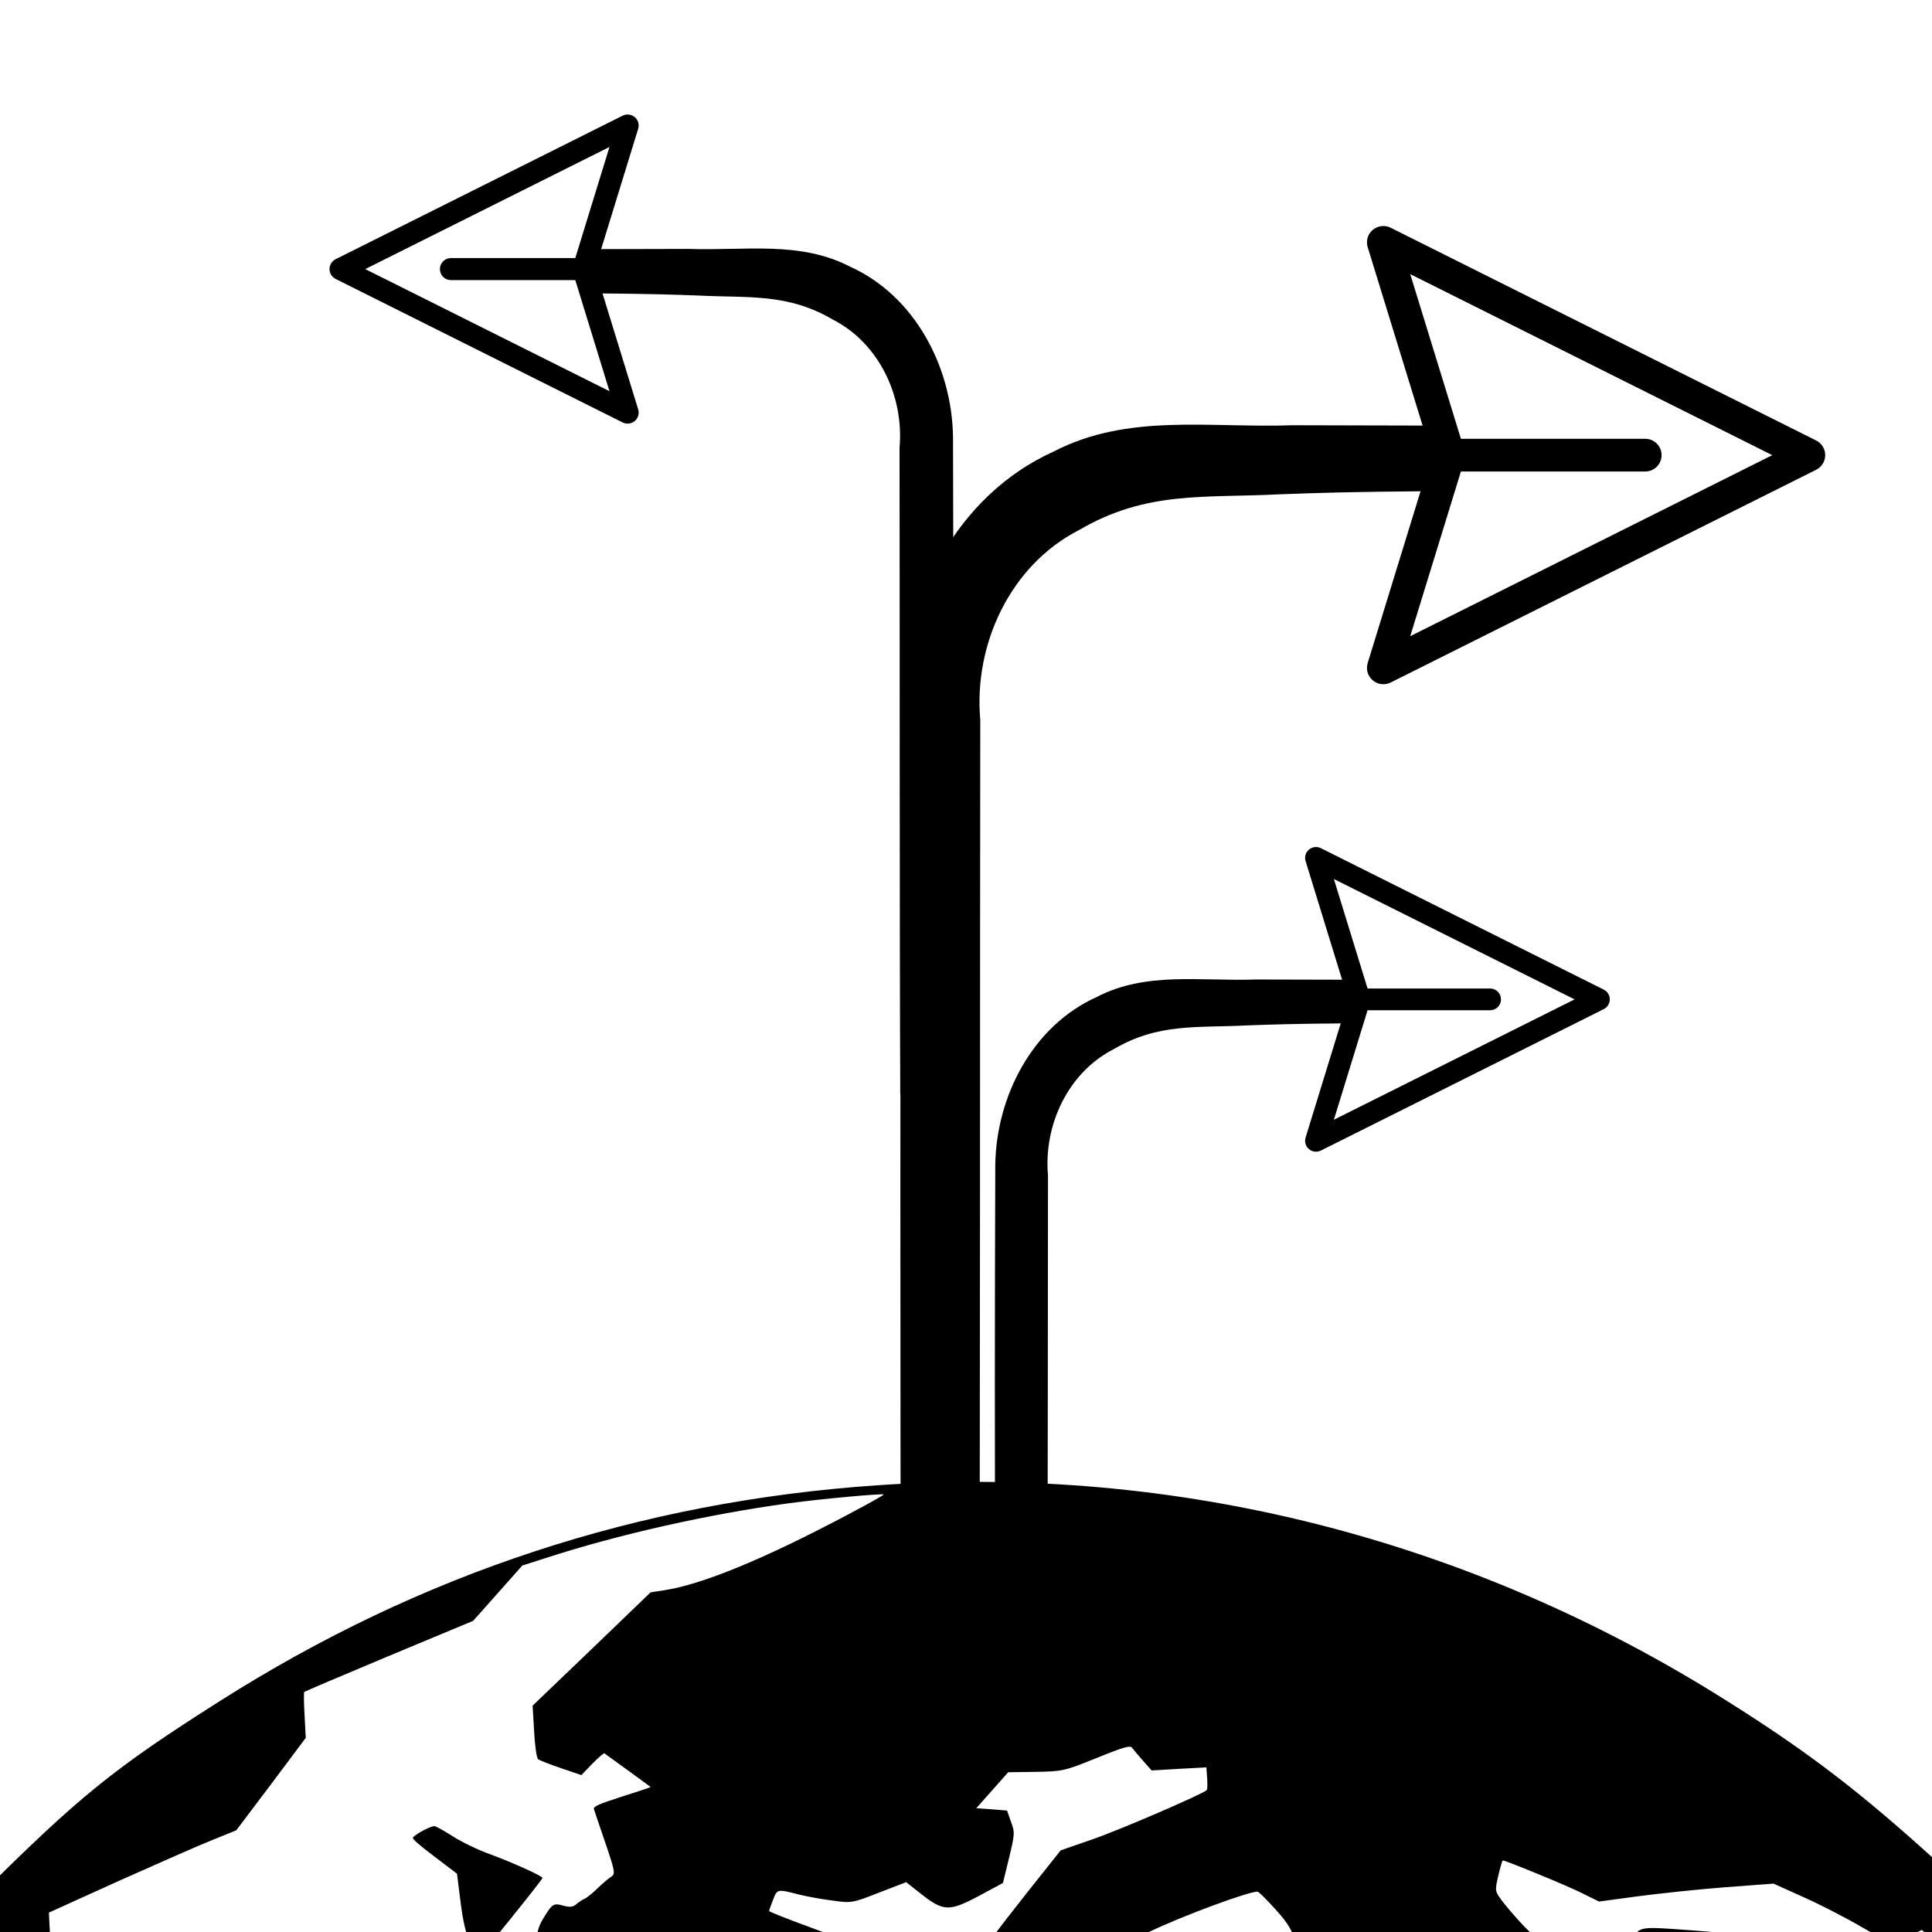
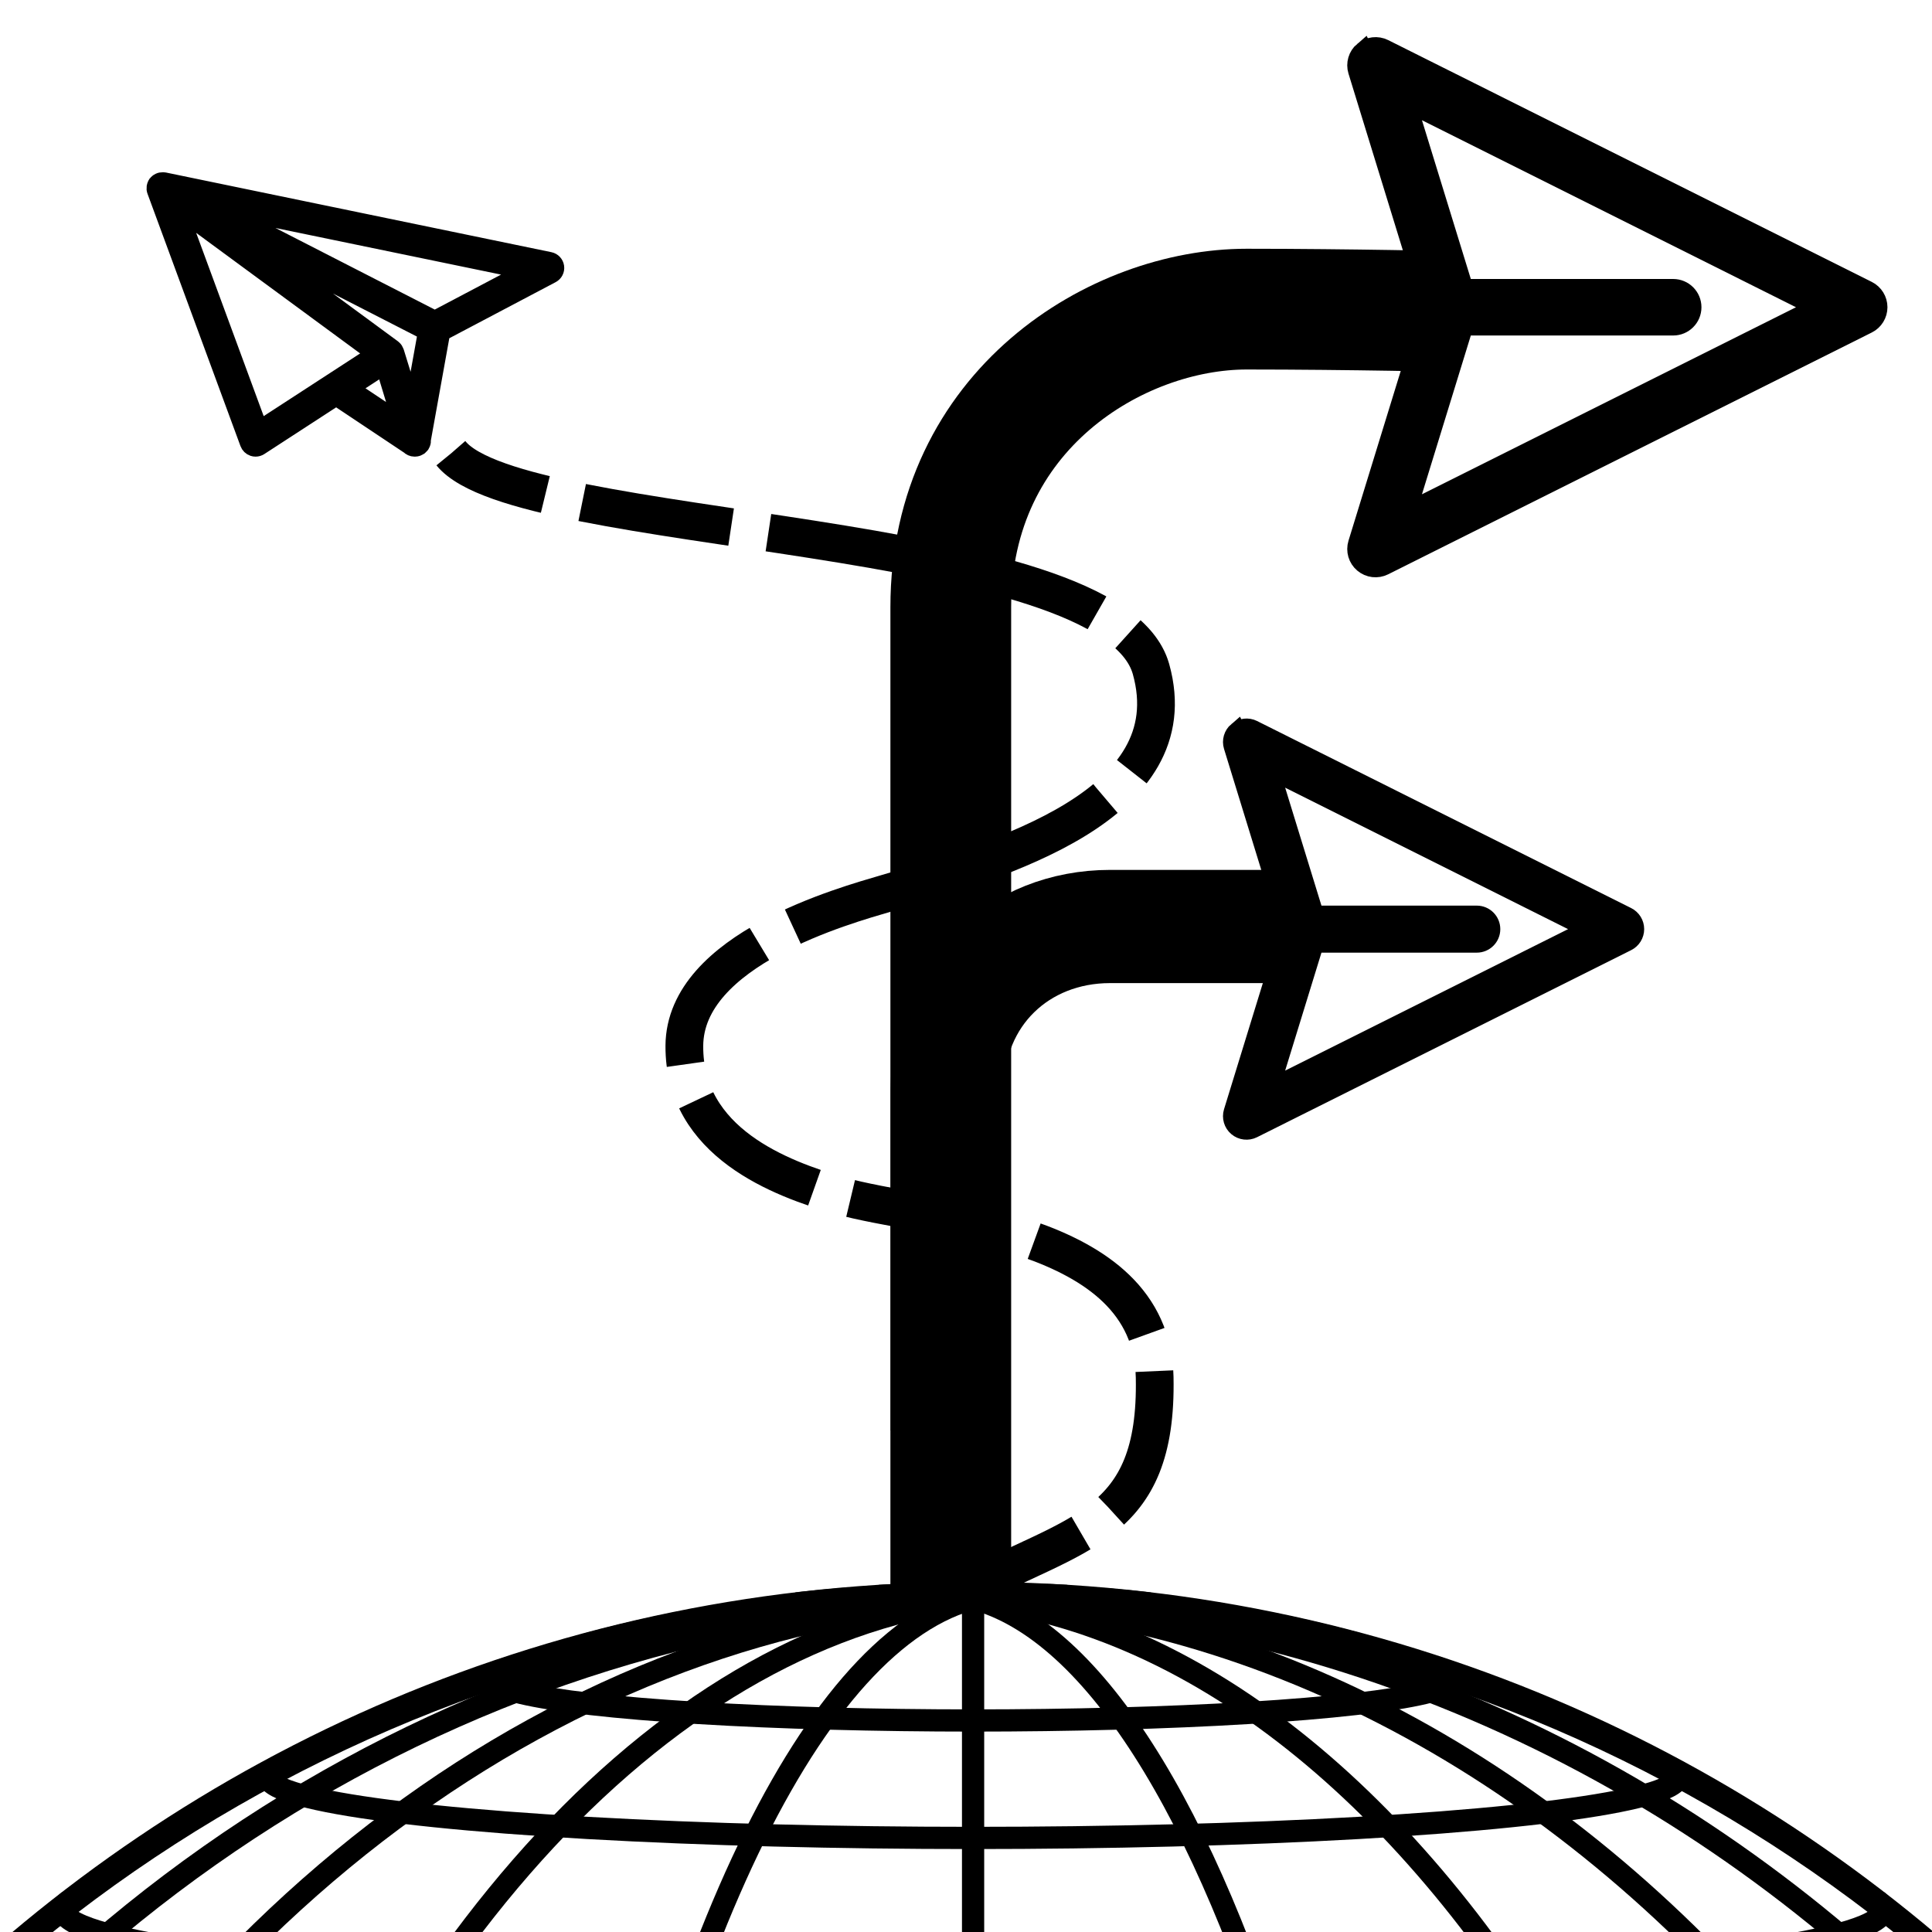
<svg xmlns="http://www.w3.org/2000/svg" viewBox="0 0 512 512" width="24" height="24">
-   <g fill="currentColor">
-     <path d="m 357.683,271.185 c -15.822,0.138 -19.657,0.292 -27.368,0.564 -13.063,0.681 -23.29,-0.687 -35.199,6.303 -12.1,6.193 -18.573,20.134 -17.389,33.435 -0.067,38.039 0.007,76.084 -0.186,114.119 0.701,8.909 -14.559,8.844 -13.777,-0.046 -0.16,-38.951 -0.149,-77.915 -0.005,-116.868 0.258,-18.149 9.87,-36.817 26.881,-44.474 13.134,-6.818 27.43,-4.123 42.18,-4.643 14.334,0.028 19.591,0.046 23.225,0.057 2.009,3.55 1.637,11.552 1.637,11.552 z" />
-     <path d="m -1.377,0.167 c 0.153,-0.129 0.368,-0.155 0.547,-0.066 L 12.169,6.601 c 0.169,0.085 0.276,0.258 0.276,0.447 0,0.189 -0.107,0.363 -0.276,0.447 l -13,6.5 c -0.179,0.089 -0.394,0.064 -0.547,-0.066 -0.153,-0.129 -0.214,-0.337 -0.155,-0.529 l 1.955,-6.353 -1.955,-6.353 c -0.059,-0.191 0.002,-0.399 0.155,-0.529 z m 2.692,7.382 -1.548,5.03 11.06,-5.53 -11.06,-5.53 1.548,5.03 h 5.631 c 0.276,0 0.5,0.224 0.5,0.5 0,0.276 -0.224,0.5 -0.5,0.5 z" transform="matrix(5.76768,0,0,5.76768,354.8355,224.1893)" />
-     <path d="m 380.031,130.155 c -23.795,0.207 -29.564,0.439 -41.16,0.848 -19.647,1.024 -35.027,-1.033 -52.938,9.48 -18.198,9.314 -27.934,30.28 -26.152,50.285 -0.1,57.209 0.011,194.428 -0.279,251.631 1.055,13.399 -21.896,13.301 -20.72,-0.069 -0.241,-58.581 -0.224,-197.182 -0.008,-255.766 0.388,-27.296 14.845,-55.372 40.428,-66.887 19.753,-10.255 41.254,-6.201 63.437,-6.983 21.558,0.042 29.465,0.07 34.929,0.086 3.021,5.339 2.462,17.374 2.462,17.374 z" />
-     <path d="m -1.377,0.167 c 0.153,-0.129 0.368,-0.155 0.547,-0.066 L 12.169,6.601 c 0.169,0.085 0.276,0.258 0.276,0.447 0,0.189 -0.107,0.363 -0.276,0.447 l -13,6.5 c -0.179,0.089 -0.394,0.064 -0.547,-0.066 -0.153,-0.129 -0.214,-0.337 -0.155,-0.529 l 1.955,-6.353 -1.955,-6.353 c -0.059,-0.191 0.002,-0.399 0.155,-0.529 z m 2.692,7.382 -1.548,5.03 11.06,-5.53 -11.06,-5.53 1.548,5.03 h 5.631 c 0.276,0 0.5,0.224 0.5,0.5 0,0.276 -0.224,0.5 -0.5,0.5 z" transform="matrix(8.674418,0,0,8.674418,375.7489,59.4746)" />
-     <path d="m 380.031,130.155 c -23.795,0.207 -29.564,0.439 -41.16,0.848 -19.647,1.024 -35.027,-1.033 -52.938,9.48 -18.198,9.314 -27.934,30.28 -26.152,50.285 -0.1,57.209 0.011,194.428 -0.279,251.631 1.055,13.399 -21.896,13.301 -20.72,-0.069 -0.241,-58.581 -0.224,-197.182 -0.008,-255.766 0.388,-27.296 14.845,-55.372 40.428,-66.887 19.753,-10.255 41.254,-6.201 63.437,-6.983 21.558,0.042 29.465,0.07 34.929,0.086 3.021,5.339 2.462,17.374 2.462,17.374 z" transform="matrix(-0.67461,0,0,0.67461,413.6382,-10.06022)" />
-     <path d="m -1.377,0.167 c 0.153,-0.129 0.368,-0.155 0.547,-0.066 L 12.169,6.601 c 0.169,0.085 0.276,0.258 0.276,0.447 0,0.189 -0.107,0.363 -0.276,0.447 l -13,6.5 c -0.179,0.089 -0.394,0.064 -0.547,-0.066 -0.153,-0.129 -0.214,-0.337 -0.155,-0.529 l 1.955,-6.353 -1.955,-6.353 c -0.059,-0.191 0.002,-0.399 0.155,-0.529 z m 2.692,7.382 -1.548,5.03 11.06,-5.53 -11.06,-5.53 1.548,5.03 h 5.631 c 0.276,0 0.5,0.224 0.5,0.5 0,0.276 -0.224,0.5 -0.5,0.5 z" transform="matrix(-0.67461,0,0,0.67461,413.6382,-10.06022) matrix(8.674418,0,0,8.674418,375.7489,59.4746)" />
-     <path d="M 6085,12793 C 5305,12748 4664,12608 4000,12340 2828,11866 1827,11058 1108,10005 563,9207 202,8277 65,7316 17,6978 6,6797 6,6395 6,5999 17,5828 66,5490 328,3644 1384,2003 2958,997 3836,436 4801,112 5880,18 c 218,-19 821,-16 1045,5 438,42 832,116 1215,227 1708,494 3133,1684 3930,3280 224,450 349,786 495,1340 145,548 189,888 189,1460 1,415 -22,698 -90,1105 -226,1363 -858,2582 -1836,3540 -774,760 -1678,1286 -2723,1585 -548,157 -744,190 -1390,230 -137,9 -508,11 -630,3 z m 522,-43 h 63 l -51,-96 c -51,-95 -52,-96 -62,-225 -6,-76 -6,-134 -1,-139 10,-10 176,-61 181,-56 2,2 11,42 20,89 16,81 20,90 64,133 l 47,46 319,-142 c 175,-79 365,-166 423,-195 l 105,-52 263,21 262,22 73,72 c 40,40 75,72 79,72 3,0 174,-81 380,-180 l 373,-180 h 168 169 l 96,-57 c 296,-173 640,-420 922,-662 113,-97 322,-293 317,-297 -2,-2 -79,25 -173,60 -408,152 -682,286 -817,398 l -48,40 -371,29 -372,30 -83,-83 c -46,-45 -83,-89 -83,-98 1,-8 18,-55 39,-105 l 38,-90 71,-3 c 40,-2 72,-6 73,-10 0,-4 6,-63 13,-132 7,-69 12,-126 12,-127 -1,-1 -55,30 -120,69 -93,55 -120,68 -127,57 -5,-8 -41,-72 -81,-142 -63,-112 -75,-127 -93,-122 -11,4 -47,9 -80,12 -33,2 -69,8 -80,13 -11,5 -31,10 -45,12 -18,2 -30,14 -43,41 -20,41 -27,42 -108,27 -36,-7 -63,-20 -84,-40 l -30,-29 -45,34 c -43,33 -49,35 -128,35 -89,0 -84,3 -106,-67 -6,-19 -2,-22 44,-28 l 50,-7 -45,-56 c -41,-53 -43,-58 -30,-79 21,-31 20,-33 -23,-33 -49,0 -171,31 -256,65 -74,30 -154,34 -206,12 -42,-17 -103,-76 -234,-225 l -99,-114 79,-79 79,-79 h 57 c 32,0 92,-10 133,-22 64,-19 76,-26 84,-50 11,-32 24,-33 204,-21 l 98,6 117,93 c 123,99 123,99 283,126 65,11 66,11 173,-32 98,-39 112,-42 164,-36 154,18 175,19 168,8 -10,-16 21,-82 80,-172 27,-41 72,-130 100,-196 29,-67 75,-155 102,-197 45,-66 52,-83 59,-148 8,-71 9,-74 33,-72 14,2 80,-2 148,-8 68,-6 125,-9 128,-6 3,2 -12,31 -32,63 -27,44 -55,71 -110,108 -61,42 -75,57 -90,95 -9,25 -48,126 -86,224 -39,98 -68,180 -66,181 1,2 23,11 48,20 52,20 51,21 100,-74 16,-30 51,-89 79,-129 49,-74 52,-76 168,-135 l 118,-61 5,-86 c 8,-130 24,-150 170,-204 l 115,-42 85,45 c 121,64 122,65 149,115 l 25,45 -42,56 -43,56 h 109 110 l 85,-93 c 83,-90 88,-94 231,-165 118,-58 146,-76 142,-90 -2,-9 -7,-44 -11,-76 l -7,-59 88,-88 88,-89 -34,-35 c -19,-19 -37,-35 -42,-35 -23,0 -402,177 -515,241 l -132,74 -223,-12 c -123,-7 -242,-15 -264,-18 l -41,-6 4,-92 c 2,-51 6,-102 8,-113 3,-15 56,-55 168,-128 132,-86 197,-120 340,-180 154,-64 447,-221 463,-247 3,-5 0,-55 -6,-111 -11,-94 -17,-112 -64,-200 -28,-54 -54,-98 -59,-98 -4,0 -43,24 -87,53 -55,37 -134,110 -262,243 l -183,189 -51,1 c -49,0 -55,3 -207,123 l -157,122 -72,-3 -72,-3 -21,-85 -21,-85 -35,3 c -64,6 -69,10 -70,55 0,23 -3,50 -7,59 -4,9 -135,112 -292,228 -157,116 -284,214 -283,216 0,3 30,38 66,78 63,70 68,74 146,96 45,12 81,26 81,30 0,3 -21,38 -48,76 l -47,69 -54,3 c -49,3 -65,11 -172,85 l -119,81 -115,-28 -115,-28 -72,58 c -39,33 -106,88 -147,122 l -76,64 -97,-6 c -147,-8 -290,14 -423,64 l -110,42 -135,-12 -135,-12 -145,-102 -145,-102 -135,-23 c -123,-20 -141,-26 -205,-66 -38,-24 -104,-53 -145,-65 -70,-20 -77,-25 -115,-76 l -40,-55 -126,6 -125,6 -135,-121 c -86,-78 -136,-131 -141,-148 -4,-15 -23,-99 -44,-188 l -37,-160 -132,-140 c -128,-135 -132,-141 -148,-206 -10,-39 -17,-107 -17,-162 0,-91 2,-101 50,-221 64,-161 146,-325 328,-658 l 147,-267 57,-35 c 54,-32 67,-35 166,-41 l 107,-7 138,-109 c 97,-75 147,-108 165,-108 15,0 117,-7 227,-15 110,-8 205,-15 210,-15 6,0 26,-25 45,-56 l 34,-56 52,7 52,6 92,-107 93,-106 41,5 c 23,3 59,9 82,12 l 40,7 26,-179 25,-178 -63,-89 c -35,-49 -97,-118 -137,-153 l -74,-64 29,-167 c 15,-93 39,-302 52,-470 25,-302 25,-302 5,-372 -38,-137 -38,-137 -169,-224 l -119,-79 -143,-426 -142,-426 44,-217 44,-217 -28,-187 -28,-188 -88,-115 -88,-116 -7,-114 c -5,-77 -15,-137 -30,-182 l -23,-67 88,-26 88,-26 100,45 99,45 h 124 124 l 208,-67 209,-67 131,66 c 73,37 230,125 349,196 l 217,129 107,11 c 59,7 111,17 115,23 3,6 12,84 20,172 l 13,161 57,66 58,67 98,12 c 157,20 163,22 262,105 l 92,76 h 78 78 l 279,250 c 314,282 288,245 319,450 9,58 26,153 39,212 23,106 24,108 131,266 l 107,159 67,7 c 36,3 83,6 105,6 24,0 81,19 155,51 98,44 150,77 341,217 l 226,165 74,126 c 133,227 180,309 180,318 0,5 -34,21 -75,36 l -75,26 -38,-40 -37,-40 -93,75 c -117,95 -111,91 -120,65 -6,-14 -12,21 -20,111 -8,88 -9,138 -2,150 23,44 12,74 -53,142 -73,75 -113,151 -182,338 -43,116 -47,137 -61,291 -12,138 -12,177 -1,230 8,43 11,99 6,169 -6,109 -2,444 7,516 l 5,41 75,-17 c 41,-10 78,-21 81,-24 4,-4 -4,-109 -18,-234 l -25,-227 48,-104 48,-103 v -177 c 0,-268 18,-395 80,-579 l 52,-152 121,-153 c 66,-83 121,-154 123,-155 1,-2 27,15 57,37 53,41 54,41 143,41 l 89,1 285,315 285,315 17,82 c 9,45 17,89 18,98 0,18 -61,105 -203,289 -104,134 -110,137 -193,77 -30,-21 -58,-36 -62,-33 -3,4 -11,47 -18,97 -10,75 -20,103 -56,167 -36,63 -48,76 -65,74 -15,-2 -28,6 -39,23 -14,21 -15,40 -10,113 4,48 13,114 19,146 12,59 12,60 75,94 35,19 64,33 66,31 10,-14 110,-299 128,-368 l 23,-84 135,-116 c 74,-64 207,-185 295,-270 l 159,-154 44,-141 c 25,-77 59,-211 76,-296 l 32,-155 69,-27 70,-26 -3,-199 c -2,-109 -15,-373 -28,-587 -14,-214 -24,-390 -22,-391 2,-1 22,-12 46,-24 23,-12 42,-26 42,-31 0,-31 -108,-393 -166,-556 C 12101,3597 11756,2978 11303,2412 10364,1240 9034,438 7565,156 7166,80 6815,48 6375,48 5915,48 5558,82 5144,165 l -162,32 -95,99 c -52,55 -105,112 -118,127 -25,29 -40,34 -1434,469 l -260,81 -170,112 C 2178,1563 1567,2175 1087,2906 l -106,161 -52,368 c -51,367 -52,368 -89,434 -21,36 -50,109 -66,160 l -28,94 17,136 c 12,99 21,139 33,146 8,6 43,28 77,50 l 61,40 -2,55 c -1,30 -5,105 -8,165 l -5,110 105,77 106,78 v 107 108 l 241,315 c 132,173 244,319 249,324 6,6 46,-2 102,-19 l 93,-27 39,44 c 25,27 141,231 301,528 l 261,484 144,29 144,29 41,46 c 80,91 77,84 65,157 -9,53 -28,100 -98,230 l -87,162 -120,75 -120,75 -3,185 -2,184 -178,95 -177,94 2,244 3,244 40,74 41,74 -40,66 c -38,63 -46,70 -148,127 l -108,61 -24,105 -24,105 17,182 c 10,100 14,188 9,196 -12,20 -224,297 -227,297 -2,0 -72,-27 -155,-60 -148,-58 -155,-60 -247,-60 -52,0 -94,2 -94,5 0,11 141,215 242,350 332,445 743,865 1177,1203 185,144 174,139 301,141 85,2 151,-5 290,-30 l 181,-32 37,36 c 22,21 47,62 60,97 18,46 43,81 101,142 l 77,81 83,5 c 72,4 91,9 139,38 66,40 192,90 259,103 27,6 181,20 343,32 l 295,21 31,30 c 17,16 53,56 80,89 48,58 50,59 99,59 69,-1 194,-18 227,-31 15,-6 29,-22 33,-37 3,-14 16,-39 27,-55 16,-22 19,-39 16,-77 -5,-44 -3,-48 12,-40 10,5 62,56 115,112 87,93 105,119 184,268 l 88,165 69,7 c 38,4 103,10 145,13 l 76,6 46,82 47,82 -43,6 -42,6 50,3 c 208,12 399,17 505,14 69,-2 153,-4 187,-4 z M 223,7247 c 37,-149 87,-376 111,-503 l 44,-231 -8,-219 -8,-219 94,-171 c 52,-93 94,-175 94,-182 0,-6 -21,-85 -46,-174 l -46,-163 -11,-300 -10,-301 61,-174 c 64,-181 87,-284 156,-696 l 32,-192 60,-98 c 45,-74 74,-140 120,-276 34,-99 58,-176 53,-171 -14,15 -137,240 -207,380 -346,692 -555,1420 -637,2218 -43,416 -37,982 15,1400 23,178 51,345 59,345 3,0 37,-123 74,-273 z" transform="matrix(0.03864191,-0.04349631,-0.04349631,-0.03864191,291.3594,1288.695)" />
-     <path d="m 8225,11360 10,-130 -85,-97 c -59,-67 -95,-118 -113,-162 -15,-35 -26,-65 -24,-67 4,-5 461,17 466,22 7,6 -39,152 -79,254 -21,52 -43,131 -50,175 -7,44 -16,86 -20,94 -7,13 -78,40 -105,41 -7,0 -7,-42 0,-130 z" transform="matrix(0.03864191,-0.04349631,-0.04349631,-0.03864191,291.3594,1288.695)" />
-     <path d="m 9968,3259 -137,-110 -163,-11 -163,-11 -87,-66 c -85,-64 -88,-68 -118,-146 -30,-77 -36,-84 -136,-173 -106,-95 -138,-112 -206,-112 -42,0 -45,-5 -22,-38 15,-21 13,-25 -45,-90 l -61,-67 v -82 c 0,-83 0,-83 26,-83 33,0 335,30 350,35 6,2 139,146 295,320 156,175 302,338 324,362 37,41 46,45 110,55 69,11 71,11 153,92 45,44 82,85 82,91 0,17 -51,145 -58,145 -4,-1 -69,-50 -144,-111 z" transform="matrix(0.03864191,-0.04349631,-0.04349631,-0.03864191,291.3594,1288.695)" />
+   <g style="fill:currentColor;stroke-width:0.519;stroke-dasharray:none" id="g5-6" transform="matrix(9.860114,0,0,9.860114,374.9257,11.91929)">
+     <path d="m -1.377,0.167 c 0.153,-0.129 0.368,-0.155 0.547,-0.066 L 12.169,6.601 c 0.169,0.085 0.276,0.258 0.276,0.447 0,0.189 -0.107,0.363 -0.276,0.447 l -13,6.5 c -0.179,0.089 -0.394,0.064 -0.547,-0.066 -0.153,-0.129 -0.214,-0.337 -0.155,-0.529 l 1.955,-6.353 -1.955,-6.353 c -0.059,-0.191 0.002,-0.399 0.155,-0.529 z m 2.692,7.382 -1.548,5.03 11.06,-5.53 -11.06,-5.53 1.548,5.03 h 5.631 c 0.276,0 0.5,0.224 0.5,0.5 0,0.276 -0.224,0.5 -0.5,0.5 z" id="path1-3" style="stroke:currentColor;stroke-width:0.519;stroke-dasharray:none;stroke-opacity:1" />
+   </g>
+   <g transform="matrix(1.963082,0,0,1.963082,257.8784,814.7667)" id="g513" style="stroke-width:3;stroke-dasharray:none">
+     <g id="g494" style="stroke-width:3;stroke-dasharray:none">
+       <path d="m 0,200 a 0.001,200 0 0 1 -8.6602544e-4,-100 0.001,200 0 0 1 0,-200 A 0.001,200 0 0 1 0,-200" style="fill:none;stroke:currentColor;stroke-width:3;stroke-dasharray:none" id="path485" />
+       <path d="m 0,200 a 61.569,200 0 0 1 -53.321,-100 61.569,200 0 0 1 0,-200 A 61.569,200 0 0 1 0,-200" style="fill:none;stroke:currentColor;stroke-width:3;stroke-dasharray:none" transform="rotate(1.6221)" id="path486" />
+       <path d="m 0,200 a 117.111,200 0 0 1 -101.421,-100 117.111,200 0 0 1 0,-200 A 117.111,200 0 0 1 0,-200" style="fill:none;stroke:currentColor;stroke-width:3;stroke-dasharray:none" transform="rotate(3.62327)" id="path487" />
+       <path d="m 0,200 a 161.189,200 0 0 1 -139.594,-100 161.189,200 0 0 1 0,-200 A 161.189,200 0 0 1 0,-200" style="fill:none;stroke:currentColor;stroke-width:3;stroke-dasharray:none" transform="rotate(6.84049)" id="path488" />
+       <path d="m 0,200 a 189.488,200 0 0 1 -164.102,-100 189.488,200 0 0 1 0,-200 A 189.488,200 0 0 1 0,-200" style="fill:none;stroke:currentColor;stroke-width:3;stroke-dasharray:none" transform="rotate(15.0154)" id="path489" />
+       <path d="m 0,200 a 199.24,200 0 0 1 -172.547,-100 199.24,200 0 0 1 0,-200 A 199.24,200 0 0 1 0,-200" style="fill:none;stroke:currentColor;stroke-width:3;stroke-dasharray:none" transform="rotate(90)" id="path490" />
+       <path d="M 0,-200 A 189.488,200 0 0 1 189.488,0 189.488,200 0 0 1 0,200" style="fill:none;stroke:currentColor;stroke-width:3;stroke-dasharray:none" transform="rotate(-15.0154)" id="path491" />
+       <path d="M 0,-200 A 161.189,200 0 0 1 161.189,0 161.189,200 0 0 1 0,200" style="fill:none;stroke:currentColor;stroke-width:3;stroke-dasharray:none" transform="rotate(-6.84049)" id="path492" />
+       <path d="M 0,-200 A 117.111,200 0 0 1 117.111,0 117.111,200 0 0 1 0,200" style="fill:none;stroke:currentColor;stroke-width:3;stroke-dasharray:none" transform="rotate(-3.62327)" id="path493" />
+       <path d="M 0,-200 A 61.569,200 0 0 1 61.569,0 61.569,200 0 0 1 0,200" style="fill:none;stroke:currentColor;stroke-width:3;stroke-dasharray:none" transform="rotate(-1.6221)" id="path494" />
+     </g>
+     <g id="g512" style="stroke-width:3;stroke-dasharray:none">
+       <path d="M 28.032,198.026 A 32.919,2.87 0 0 1 0,199.392 32.919,2.87 0 0 1 -28.032,198.026" style="fill:none;stroke:currentColor;stroke-width:3;stroke-dasharray:none" id="path495" />
+       <path d="M 62.796,189.886 A 64.94,5.661 0 0 1 0,194.105 64.94,5.661 0 0 1 -62.796,189.886" style="fill:none;stroke:currentColor;stroke-width:3;stroke-dasharray:none" id="path496" />
+       <path d="M 93.937,176.567 A 95.189,8.297 0 0 1 0,183.523 95.189,8.297 0 0 1 -93.937,176.567" style="fill:none;stroke:currentColor;stroke-width:3;stroke-dasharray:none" id="path497" />
+       <path d="M 122.064,158.431 A 122.843,10.707 0 0 1 0,167.935 122.843,10.707 0 0 1 -122.064,158.431" style="fill:none;stroke:currentColor;stroke-width:3;stroke-dasharray:none" id="path498" />
+       <path d="M 146.667,135.974 A 147.145,12.826 0 0 1 0,147.766 147.145,12.826 0 0 1 -146.667,135.974" style="fill:none;stroke:currentColor;stroke-width:3;stroke-dasharray:none" id="path499" />
+       <path d="M 167.16,109.808 A 167.433,14.594 0 0 1 0,123.567 167.433,14.594 0 0 1 -167.16,109.808" style="fill:none;stroke:currentColor;stroke-width:3;stroke-dasharray:none" id="path500" />
+       <path d="M 183.02,80.646 A 183.155,15.964 0 0 1 0,95.997 183.155,15.964 0 0 1 -183.02,80.646" style="fill:none;stroke:currentColor;stroke-width:3;stroke-dasharray:none" id="path501" />
+       <path d="M 193.832,49.285 A 193.88,16.899 0 0 1 0,65.809 193.88,16.899 0 0 1 -193.832,49.285" style="fill:none;stroke:currentColor;stroke-width:3;stroke-dasharray:none" id="path502" />
+       <path d="M 199.312,16.579 A 199.317,17.373 0 0 1 0,33.826 199.317,17.373 0 0 1 -199.312,16.579" style="fill:none;stroke:currentColor;stroke-width:3;stroke-dasharray:none" id="path503" />
+       <path d="m 199.312,-16.579 a 199.317,17.373 0 0 1 -99.236,15.15 199.317,17.373 0 0 1 -200.151,5e-7 199.317,17.373 0 0 1 -99.236,-15.15" style="fill:none;stroke:currentColor;stroke-width:3;stroke-dasharray:none" id="path504" />
+       <path d="m 193.832,-49.285 a 193.88,16.899 0 0 1 -95.655,14.946 193.88,16.899 0 0 1 -196.355,0 193.88,16.899 0 0 1 -95.655,-14.946" style="fill:none;stroke:currentColor;stroke-width:3;stroke-dasharray:none" id="path505" />
+       <path d="m 183.02,-80.646 a 183.155,15.964 0 0 1 -89.42,14.335 183.155,15.964 0 0 1 -187.199,0 183.155,15.964 0 0 1 -89.42,-14.335" style="fill:none;stroke:currentColor;stroke-width:3;stroke-dasharray:none" id="path506" />
+       <path d="m 167.16,-109.808 a 167.433,14.594 0 0 1 -80.694,13.331 167.433,14.594 0 0 1 -172.931,10e-7 167.433,14.594 0 0 1 -80.694,-13.331" style="fill:none;stroke:currentColor;stroke-width:3;stroke-dasharray:none" id="path507" />
+       <path d="m 146.667,-135.974 a 147.145,12.826 0 0 1 -69.697,11.964 147.145,12.826 0 0 1 -153.94,0 147.145,12.826 0 0 1 -69.697,-11.964" style="fill:none;stroke:currentColor;stroke-width:3;stroke-dasharray:none" id="path508" />
+       <path d="m 122.064,-158.431 a 122.843,10.707 0 0 1 -56.692,10.269 122.843,10.707 0 0 1 -130.743,0 122.843,10.707 0 0 1 -56.692,-10.269" style="fill:none;stroke:currentColor;stroke-width:3;stroke-dasharray:none" id="path509" />
+       <path d="m 93.937,-176.567 a 95.189,8.297 0 0 1 -41.953,8.292 95.189,8.297 0 0 1 -103.97,0 95.189,8.297 0 0 1 -41.953,-8.292" style="fill:none;stroke:currentColor;stroke-width:3;stroke-dasharray:none" id="path510" />
+       <path d="m 62.796,-189.886 a 64.94,5.661 0 0 1 -25.621,6.084 64.94,5.661 0 0 1 -74.35,0 64.94,5.661 0 0 1 -25.621,-6.084" style="fill:none;stroke:currentColor;stroke-width:3;stroke-dasharray:none" id="path511" />
+     </g>
+     <circle style="fill:none;stroke:currentColor;stroke-width:3;stroke-dasharray:none" id="path513" cx="0" cy="0" r="200" />
+   </g>
+   <path style="fill:none;fill-opacity:1;stroke:currentColor;stroke-width:32;stroke-dasharray:none;stroke-opacity:1" d="M 251.966,423.248 V 160.934 c 0,-52.428 44.135,-79.012 78.408,-79.012 27.317,0 56.183,0.673 56.183,0.673" id="path514" />
+   <path style="fill:none;fill-opacity:1;stroke:currentColor;stroke-width:30;stroke-dasharray:none;stroke-opacity:1" d="m 251.05,379.08 c 0,0 0,-64.943 0,-90.423 0,-25.48 19.034,-43.125 43.125,-43.125 24.091,0 50.08,0 50.08,0" id="path515" />
+   <g style="fill:currentColor;stroke-width:0.634;stroke-dasharray:none" id="g5-6-5" transform="matrix(7.627365,0,0,7.627365,338.3837,192.4654)">
+     <path d="m -1.377,0.167 c 0.153,-0.129 0.368,-0.155 0.547,-0.066 L 12.169,6.601 c 0.169,0.085 0.276,0.258 0.276,0.447 0,0.189 -0.107,0.363 -0.276,0.447 l -13,6.5 c -0.179,0.089 -0.394,0.064 -0.547,-0.066 -0.153,-0.129 -0.214,-0.337 -0.155,-0.529 l 1.955,-6.353 -1.955,-6.353 c -0.059,-0.191 0.002,-0.399 0.155,-0.529 z m 2.692,7.382 -1.548,5.03 11.06,-5.53 -11.06,-5.53 1.548,5.03 h 5.631 c 0.276,0 0.5,0.224 0.5,0.5 0,0.276 -0.224,0.5 -0.5,0.5 z" id="path1-3-6" style="stroke:currentColor;stroke-width:0.634;stroke-dasharray:none;stroke-opacity:1" />
+   </g>
+   <path style="fill:none;fill-opacity:1;stroke:currentColor;stroke-width:10;stroke-dasharray:40, 10;stroke-dashoffset:55;stroke-opacity:1" d="m 255.133,421.824 c 29.909,-15.998 51.678,-16.773 50.864,-56.836 -0.814,-40.064 -60.541,-41.515 -83.531,-48.156 -15.532,-4.487 -41.243,-14.009 -41.106,-39.676 0.137,-25.605 42.714,-37.219 53.451,-40.392 30.104,-8.897 80.321,-23.283 70.22,-59.446 C 294.39,139.227 137.967,142.766 119.535,120.16" id="path516" />
+   <g style="fill:currentColor" id="g516" transform="matrix(-1.759799,0,0,1.759799,147.0319,30.48182)">
+     <path d="m 60.046,11.196 c 0.004,-0.024 0.011,-0.048 0.013,-0.072 0.007,-0.074 -10e-4,-0.149 -0.01,-0.224 -0.002,-0.019 10e-4,-0.037 -0.002,-0.056 -0.018,-0.099 -0.051,-0.196 -0.1,-0.289 -0.008,-0.016 -0.019,-0.031 -0.028,-0.047 -0.002,-0.002 -0.002,-0.005 -0.003,-0.008 -10e-4,-0.002 -0.004,-0.003 -0.005,-0.006 -0.007,-0.011 -0.013,-0.023 -0.02,-0.033 -0.062,-0.091 -0.137,-0.166 -0.221,-0.23 -0.019,-0.014 -0.041,-0.022 -0.061,-0.035 -0.074,-0.049 -0.152,-0.089 -0.236,-0.116 -0.037,-0.012 -0.074,-0.018 -0.112,-0.025 -0.073,-0.015 -0.146,-0.022 -0.222,-0.02 -0.04,10e-4 -0.078,0.003 -0.118,0.009 -0.026,0.004 -0.051,0 -0.077,0.006 L 0.798,22.046 c -0.413,0.086 -0.729,0.421 -0.788,0.839 -0.059,0.418 0.15,0.828 0.523,1.025 l 16.632,8.773 2.917,16.187 c -0.002,0.012 10e-4,0.025 0,0.037 -0.01,0.08 -0.011,0.158 -0.001,0.237 0.005,0.04 0.01,0.078 0.02,0.117 0.023,0.095 0.06,0.184 0.11,0.268 0.01,0.016 0.01,0.035 0.021,0.051 0.003,0.005 0.008,0.009 0.012,0.013 0.013,0.019 0.031,0.034 0.046,0.053 0.047,0.058 0.096,0.111 0.152,0.156 0.009,0.007 0.015,0.018 0.025,0.025 0.015,0.011 0.032,0.014 0.047,0.024 0.061,0.04 0.124,0.073 0.191,0.099 0.027,0.01 0.052,0.022 0.08,0.03 0.09,0.026 0.183,0.044 0.277,0.044 10e-4,0 0.002,0 0.003,0 v 0 c 0,0 0,0 0,0 0.004,0 0.008,-0.002 0.012,-0.002 0.017,0.001 0.034,0.002 0.051,0.002 0.277,0 0.527,-0.124 0.712,-0.315 l 11.079,-7.386 11.6,7.54 c 0.164,0.106 0.354,0.161 0.545,0.161 0.105,0 0.212,-0.017 0.315,-0.051 0.288,-0.096 0.518,-0.318 0.623,-0.604 L 59.998,11.38 c 0.013,-0.034 0.024,-0.069 0.033,-0.105 0.004,-0.015 0.005,-0.03 0.008,-0.044 0.003,-0.011 0.005,-0.023 0.007,-0.035 z M 48.464,17.579 24.471,35.22 c -0.039,0.029 -0.07,0.065 -0.104,0.099 -0.013,0.012 -0.026,0.022 -0.037,0.035 -0.021,0.023 -0.04,0.046 -0.059,0.071 -0.018,0.024 -0.032,0.049 -0.048,0.074 -0.037,0.06 -0.068,0.122 -0.092,0.188 -0.005,0.013 -0.013,0.023 -0.017,0.036 -0.001,0.004 -0.005,0.006 -0.006,0.01 l -2.75,8.937 -2.179,-12.091 z m -25.556,29.015 2.726,-9.004 4.244,2.759 1.214,0.789 -4.124,2.749 z M 52.044,13.498 18.071,30.899 3.931,23.441 Z M 44.559,47.504 29.154,37.492 26.821,35.975 56.975,13.803 Z" id="path1-35" style="stroke:currentColor;stroke-width:2.841;stroke-dasharray:none;stroke-opacity:1" />
  </g>
</svg>
